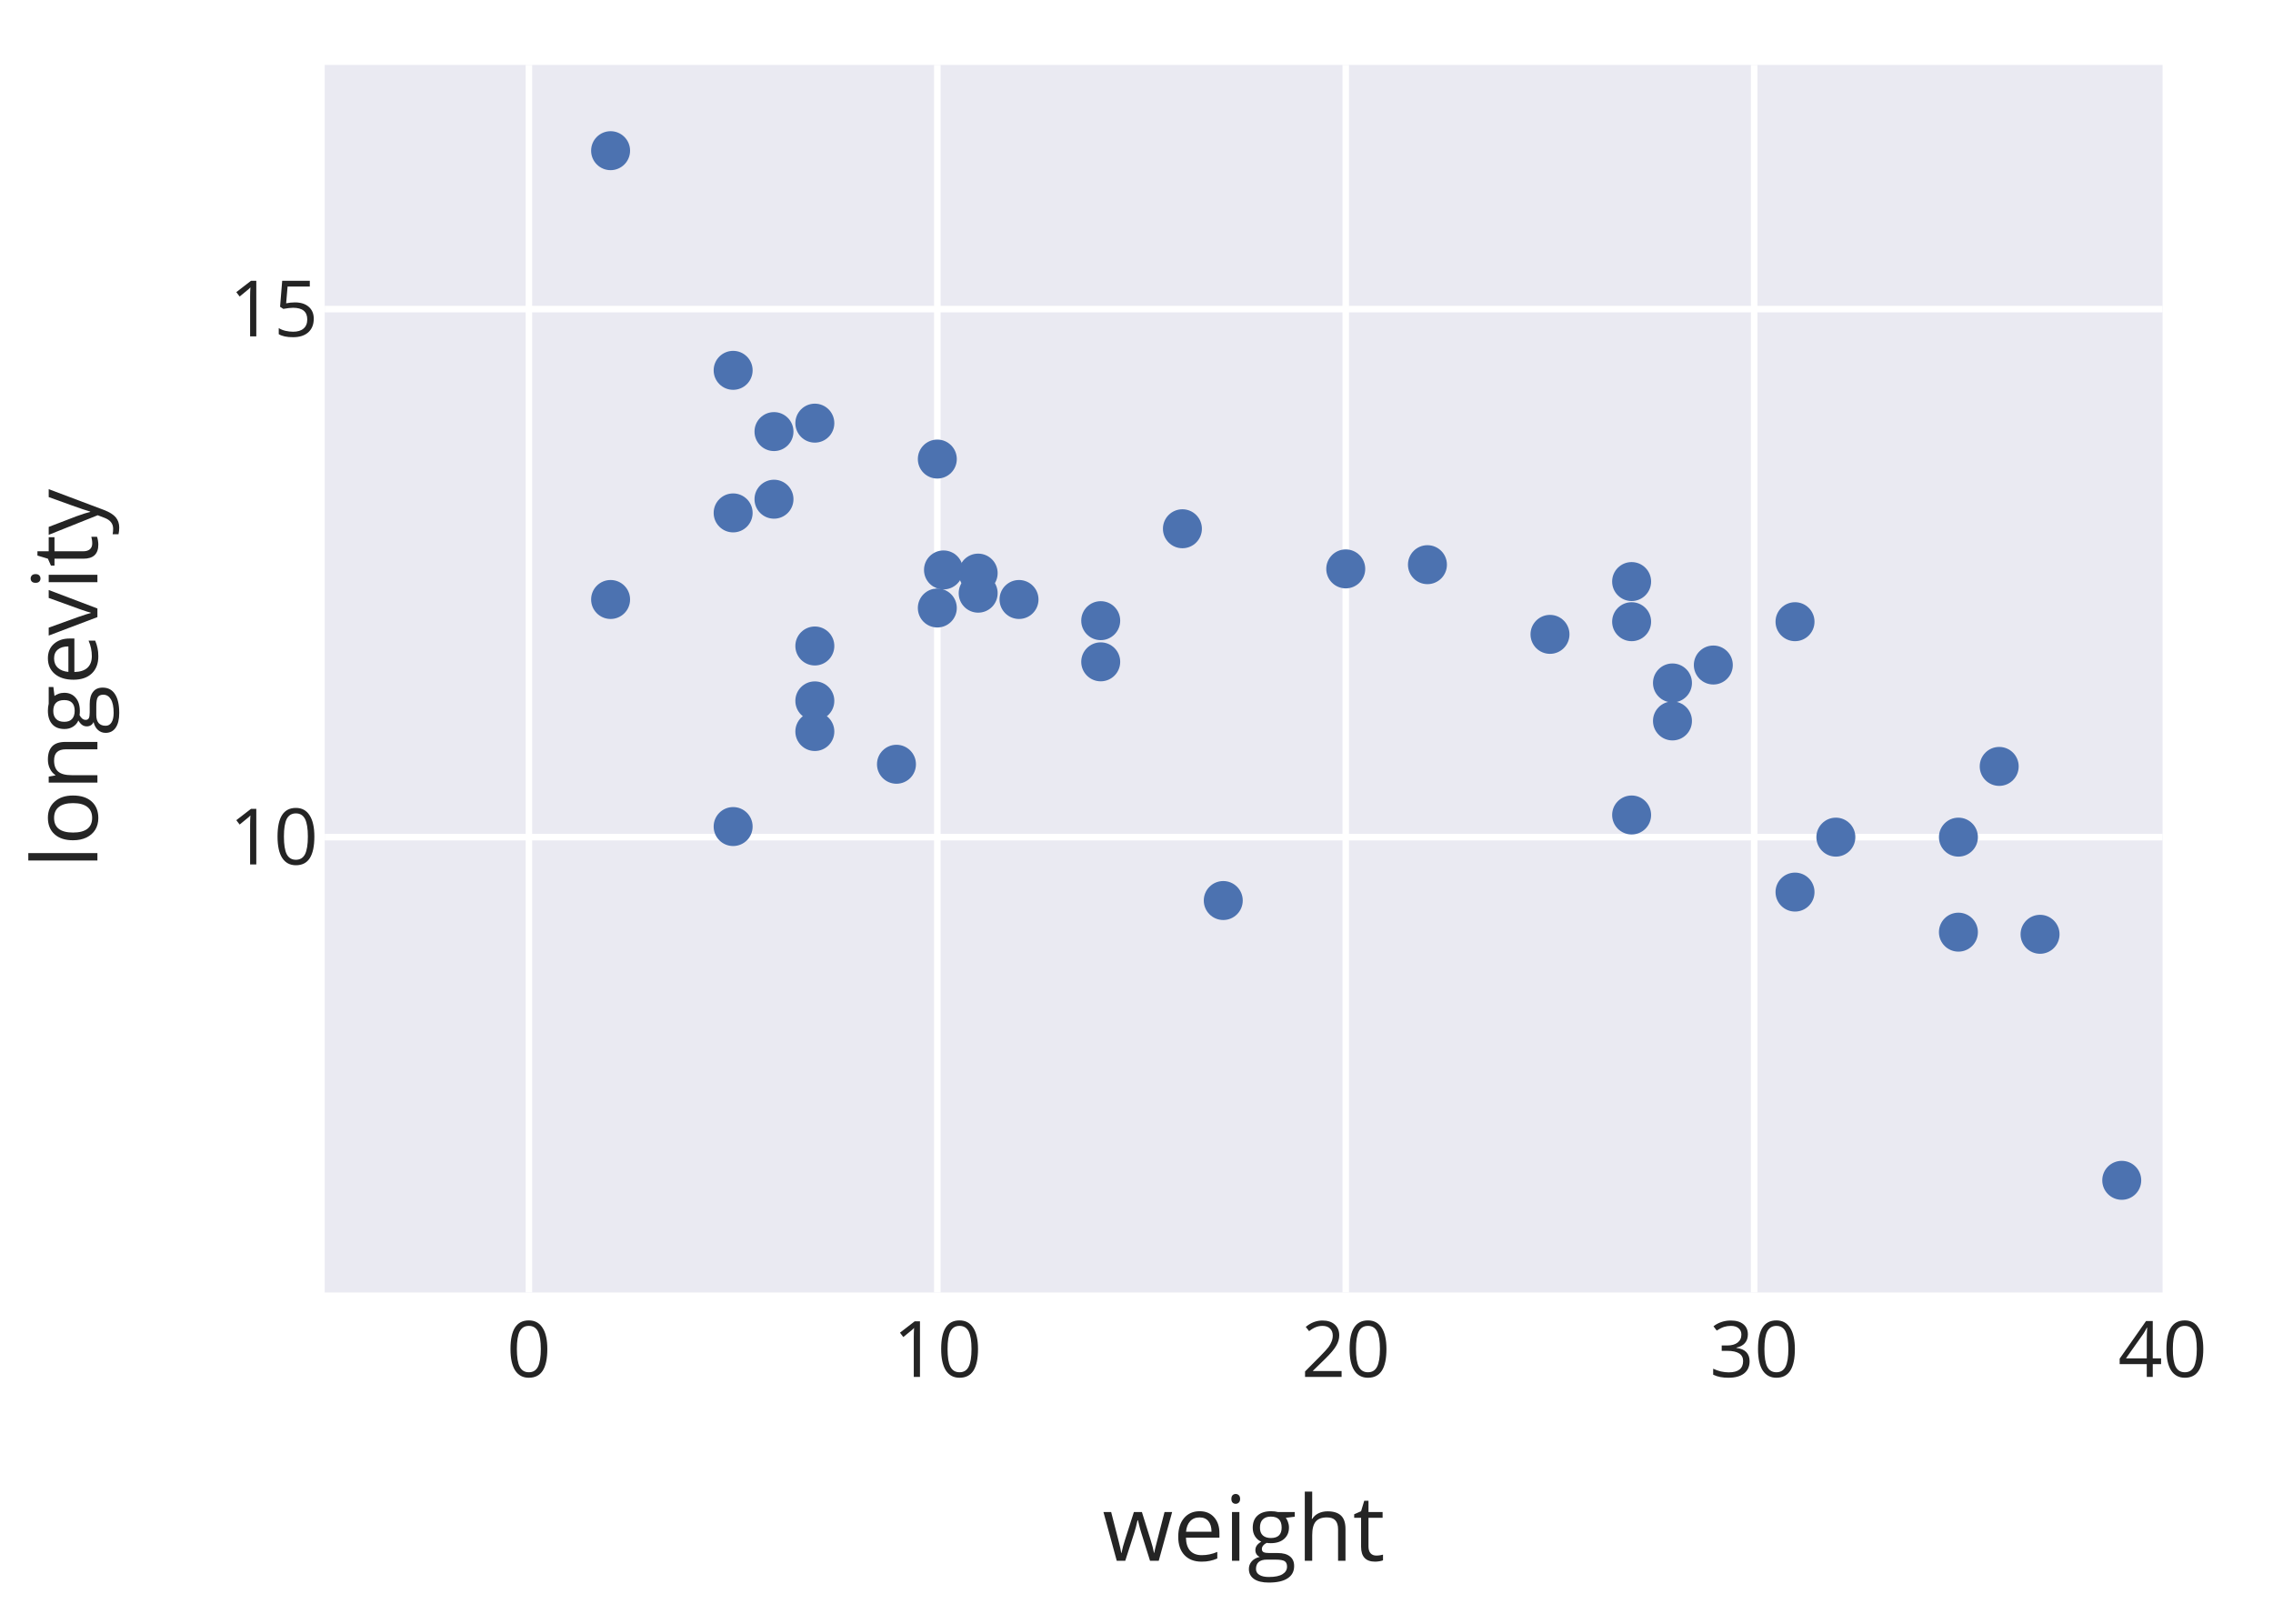
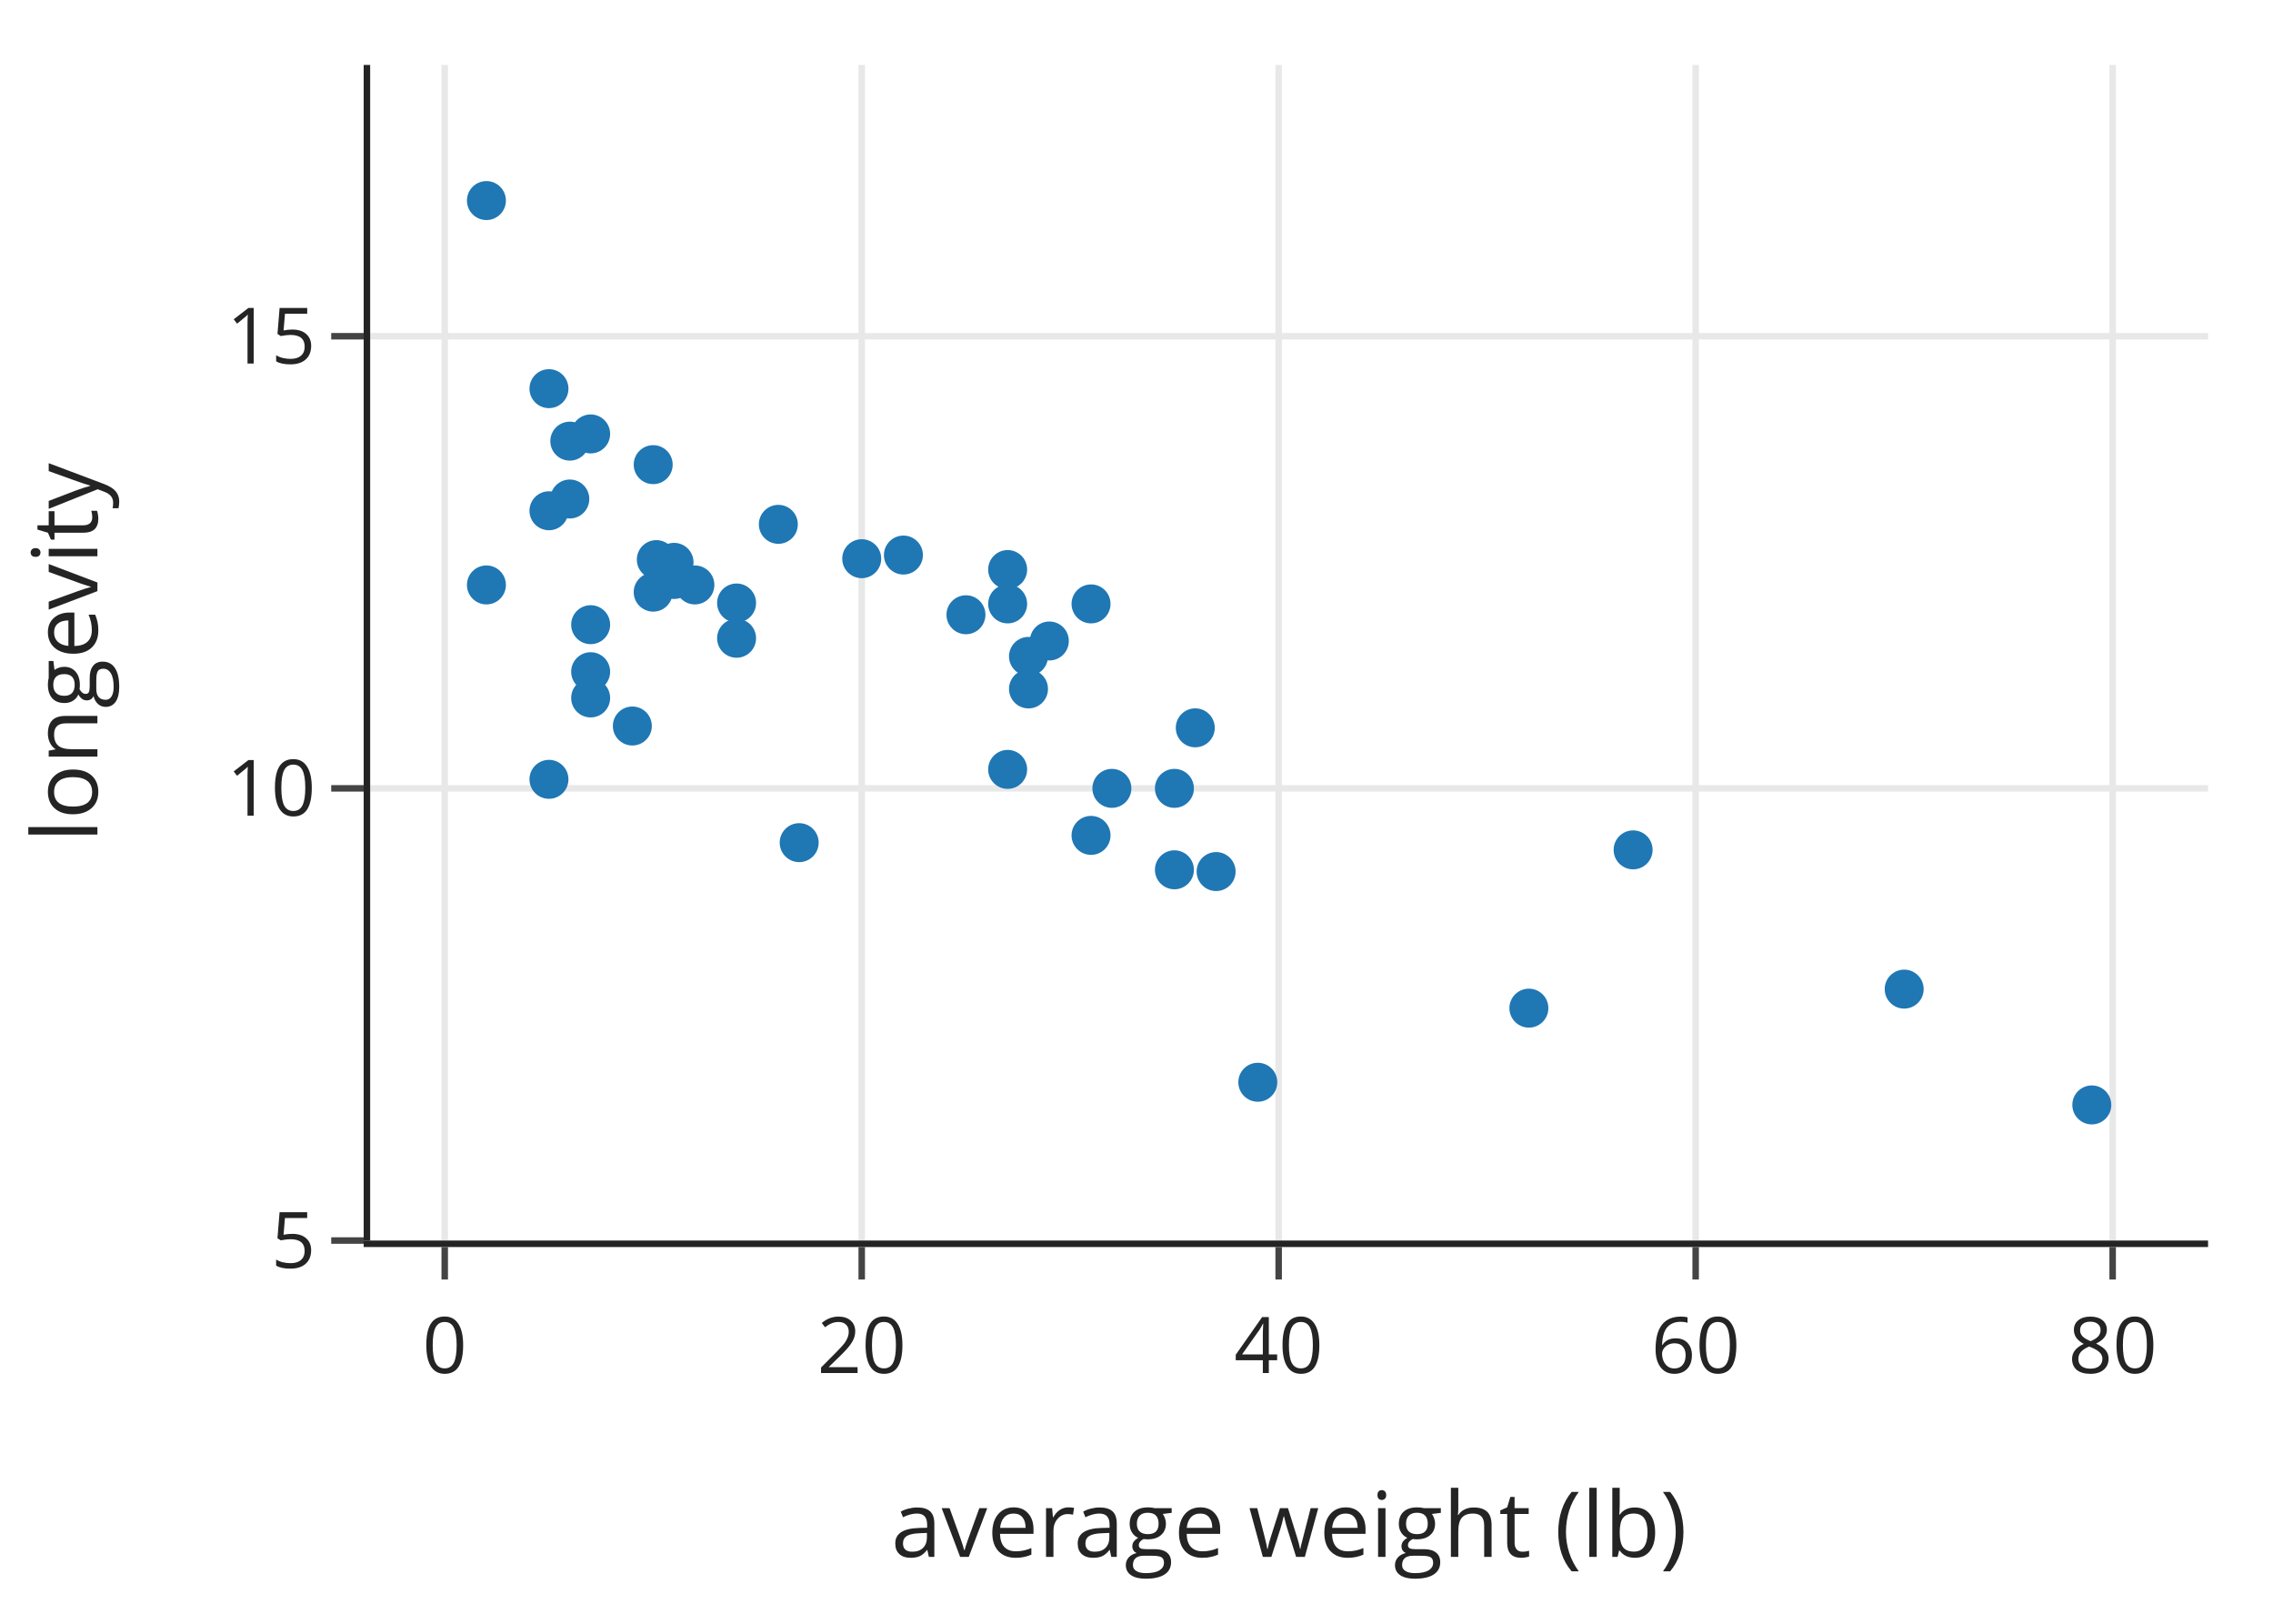
<svg xmlns="http://www.w3.org/2000/svg" class="main-svg" width="350" height="250" style="" viewBox="0 0 350 250">
  <rect x="0" y="0" width="350" height="250" style="fill: rgb(255, 255, 255); fill-opacity: 1;" />
-   <defs id="defs-06f11a">
+   <defs id="defs-5ee3a8">
    <g class="clips">
-       <clipPath id="clip06f11axyplot" class="plotclip">
-         <rect width="283" height="189" />
+       <clipPath id="clip5ee3a8xyplot" class="plotclip">
+         <rect width="283" height="181" />
      </clipPath>
-       <clipPath class="axesclip" id="clip06f11ax">
-         <rect x="50" y="0" width="283" height="250" />
+       <clipPath class="axesclip" id="clip5ee3a8x">
+         <rect x="57" y="0" width="283" height="250" />
      </clipPath>
-       <clipPath class="axesclip" id="clip06f11ay">
-         <rect x="0" y="10" width="350" height="189" />
+       <clipPath class="axesclip" id="clip5ee3a8y">
+         <rect x="0" y="10" width="350" height="181" />
      </clipPath>
-       <clipPath class="axesclip" id="clip06f11axy">
-         <rect x="50" y="10" width="283" height="189" />
+       <clipPath class="axesclip" id="clip5ee3a8xy">
+         <rect x="57" y="10" width="283" height="181" />
      </clipPath>
    </g>
    <g class="gradients" />
    <g class="patterns" />
  </defs>
-   <g class="bglayer">
-     <rect class="bg" x="50" y="10" width="283" height="189" style="fill: rgb(234, 234, 242); fill-opacity: 1; stroke-width: 0;" />
-   </g>
+   <g class="bglayer" />
  <g class="layer-below">
    <g class="imagelayer" />
    <g class="shapelayer" />
  </g>
  <g class="cartesianlayer">
    <g class="subplot xy">
      <g class="layer-subplot">
        <g class="shapelayer" />
        <g class="imagelayer" />
      </g>
      <g class="gridlayer">
        <g class="x">
-           <path class="xgrid crisp" transform="translate(144.33,0)" d="M0,10v189" style="stroke: rgb(255, 255, 255); stroke-opacity: 1; stroke-width: 1px;" />
-           <path class="xgrid crisp" transform="translate(207.22,0)" d="M0,10v189" style="stroke: rgb(255, 255, 255); stroke-opacity: 1; stroke-width: 1px;" />
-           <path class="xgrid crisp" transform="translate(270.11,0)" d="M0,10v189" style="stroke: rgb(255, 255, 255); stroke-opacity: 1; stroke-width: 1px;" />
+           <path class="xgrid crisp" transform="translate(68.48,0)" d="M0,10v181" style="stroke: rgb(232, 232, 232); stroke-opacity: 1; stroke-width: 1px;" />
+           <path class="xgrid crisp" transform="translate(132.69,0)" d="M0,10v181" style="stroke: rgb(232, 232, 232); stroke-opacity: 1; stroke-width: 1px;" />
+           <path class="xgrid crisp" transform="translate(196.89,0)" d="M0,10v181" style="stroke: rgb(232, 232, 232); stroke-opacity: 1; stroke-width: 1px;" />
+           <path class="xgrid crisp" transform="translate(261.1,0)" d="M0,10v181" style="stroke: rgb(232, 232, 232); stroke-opacity: 1; stroke-width: 1px;" />
+           <path class="xgrid crisp" transform="translate(325.31,0)" d="M0,10v181" style="stroke: rgb(232, 232, 232); stroke-opacity: 1; stroke-width: 1px;" />
        </g>
        <g class="y">
-           <path class="ygrid crisp" transform="translate(0,128.89)" d="M50,0h283" style="stroke: rgb(255, 255, 255); stroke-opacity: 1; stroke-width: 1px;" />
-           <path class="ygrid crisp" transform="translate(0,47.59)" d="M50,0h283" style="stroke: rgb(255, 255, 255); stroke-opacity: 1; stroke-width: 1px;" />
+           <path class="ygrid crisp" transform="translate(0,121.38)" d="M57,0h283" style="stroke: rgb(232, 232, 232); stroke-opacity: 1; stroke-width: 1px;" />
+           <path class="ygrid crisp" transform="translate(0,51.77)" d="M57,0h283" style="stroke: rgb(232, 232, 232); stroke-opacity: 1; stroke-width: 1px;" />
        </g>
      </g>
-       <g class="zerolinelayer">
-         <path class="xzl zl crisp" transform="translate(81.44,0)" d="M0,10v189" style="stroke: rgb(255, 255, 255); stroke-opacity: 1; stroke-width: 1px;" />
-       </g>
+       <g class="zerolinelayer" />
      <path class="xlines-below" />
      <path class="ylines-below" />
      <g class="overlines-below" />
      <g class="xaxislayer-below" />
      <g class="yaxislayer-below" />
      <g class="overaxes-below" />
-       <g class="plot" transform="translate(50,10)" clip-path="url(#clip06f11axyplot)">
+       <g class="plot" transform="translate(57,10)" clip-path="url(#clip5ee3a8xyplot)">
        <g class="scatterlayer mlayer">
-           <g class="trace scatter trace518eb1" style="stroke-miterlimit: 2; opacity: 1;">
+           <g class="trace scatter trace9e1ac5" style="stroke-miterlimit: 2; opacity: 1;">
            <g class="fills" />
            <g class="errorbars" />
            <g class="lines" />
            <g class="points">
-               <path class="point" transform="translate(132.07,71.41)" d="M3,0A3,3 0 1,1 0,-3A3,3 0 0,1 3,0Z" style="opacity: 1; stroke-width: 0px; fill: rgb(76, 114, 176); fill-opacity: 1;" />
-               <path class="point" transform="translate(69.18,56.45)" d="M3,0A3,3 0 1,1 0,-3A3,3 0 0,1 3,0Z" style="opacity: 1; stroke-width: 0px; fill: rgb(76, 114, 176); fill-opacity: 1;" />
-               <path class="point" transform="translate(119.49,91.9)" d="M3,0A3,3 0 1,1 0,-3A3,3 0 0,1 3,0Z" style="opacity: 1; stroke-width: 0px; fill: rgb(76, 114, 176); fill-opacity: 1;" />
-               <path class="point" transform="translate(100.62,78.24)" d="M3,0A3,3 0 1,1 0,-3A3,3 0 0,1 3,0Z" style="opacity: 1; stroke-width: 0px; fill: rgb(76, 114, 176); fill-opacity: 1;" />
-               <path class="point" transform="translate(95.28,77.75)" d="M3,0A3,3 0 1,1 0,-3A3,3 0 0,1 3,0Z" style="opacity: 1; stroke-width: 0px; fill: rgb(76, 114, 176); fill-opacity: 1;" />
-               <path class="point" transform="translate(169.8,76.94)" d="M3,0A3,3 0 1,1 0,-3A3,3 0 0,1 3,0Z" style="opacity: 1; stroke-width: 0px; fill: rgb(76, 114, 176); fill-opacity: 1;" />
-               <path class="point" transform="translate(75.47,55.15)" d="M3,0A3,3 0 1,1 0,-3A3,3 0 0,1 3,0Z" style="opacity: 1; stroke-width: 0px; fill: rgb(76, 114, 176); fill-opacity: 1;" />
-               <path class="point" transform="translate(75.47,89.46)" d="M3,0A3,3 0 1,1 0,-3A3,3 0 0,1 3,0Z" style="opacity: 1; stroke-width: 0px; fill: rgb(76, 114, 176); fill-opacity: 1;" />
-               <path class="point" transform="translate(44.02,13.2)" d="M3,0A3,3 0 1,1 0,-3A3,3 0 0,1 3,0Z" style="opacity: 1; stroke-width: 0px; fill: rgb(76, 114, 176); fill-opacity: 1;" />
-               <path class="point" transform="translate(157.22,77.59)" d="M3,0A3,3 0 1,1 0,-3A3,3 0 0,1 3,0Z" style="opacity: 1; stroke-width: 0px; fill: rgb(76, 114, 176); fill-opacity: 1;" />
-               <path class="point" transform="translate(207.53,95.15)" d="M3,0A3,3 0 1,1 0,-3A3,3 0 0,1 3,0Z" style="opacity: 1; stroke-width: 0px; fill: rgb(76, 114, 176); fill-opacity: 1;" />
-               <path class="point" transform="translate(201.24,79.54)" d="M3,0A3,3 0 1,1 0,-3A3,3 0 0,1 3,0Z" style="opacity: 1; stroke-width: 0px; fill: rgb(76, 114, 176); fill-opacity: 1;" />
-               <path class="point" transform="translate(62.89,47.02)" d="M3,0A3,3 0 1,1 0,-3A3,3 0 0,1 3,0Z" style="opacity: 1; stroke-width: 0px; fill: rgb(76, 114, 176); fill-opacity: 1;" />
-               <path class="point" transform="translate(226.4,85.72)" d="M3,0A3,3 0 1,1 0,-3A3,3 0 0,1 3,0Z" style="opacity: 1; stroke-width: 0px; fill: rgb(76, 114, 176); fill-opacity: 1;" />
-               <path class="point" transform="translate(44.02,82.3)" d="M3,0A3,3 0 1,1 0,-3A3,3 0 0,1 3,0Z" style="opacity: 1; stroke-width: 0px; fill: rgb(76, 114, 176); fill-opacity: 1;" />
-               <path class="point" transform="translate(69.18,66.86)" d="M3,0A3,3 0 1,1 0,-3A3,3 0 0,1 3,0Z" style="opacity: 1; stroke-width: 0px; fill: rgb(76, 114, 176); fill-opacity: 1;" />
-               <path class="point" transform="translate(213.82,92.39)" d="M3,0A3,3 0 1,1 0,-3A3,3 0 0,1 3,0Z" style="opacity: 1; stroke-width: 0px; fill: rgb(76, 114, 176); fill-opacity: 1;" />
-               <path class="point" transform="translate(201.24,85.72)" d="M3,0A3,3 0 1,1 0,-3A3,3 0 0,1 3,0Z" style="opacity: 1; stroke-width: 0px; fill: rgb(76, 114, 176); fill-opacity: 1;" />
-               <path class="point" transform="translate(226.4,127.35)" d="M3,0A3,3 0 1,1 0,-3A3,3 0 0,1 3,0Z" style="opacity: 1; stroke-width: 0px; fill: rgb(76, 114, 176); fill-opacity: 1;" />
-               <path class="point" transform="translate(100.62,81.33)" d="M3,0A3,3 0 1,1 0,-3A3,3 0 0,1 3,0Z" style="opacity: 1; stroke-width: 0px; fill: rgb(76, 114, 176); fill-opacity: 1;" />
-               <path class="point" transform="translate(207.53,101)" d="M3,0A3,3 0 1,1 0,-3A3,3 0 0,1 3,0Z" style="opacity: 1; stroke-width: 0px; fill: rgb(76, 114, 176); fill-opacity: 1;" />
-               <path class="point" transform="translate(75.47,102.63)" d="M3,0A3,3 0 1,1 0,-3A3,3 0 0,1 3,0Z" style="opacity: 1; stroke-width: 0px; fill: rgb(76, 114, 176); fill-opacity: 1;" />
-               <path class="point" transform="translate(62.89,68.97)" d="M3,0A3,3 0 1,1 0,-3A3,3 0 0,1 3,0Z" style="opacity: 1; stroke-width: 0px; fill: rgb(76, 114, 176); fill-opacity: 1;" />
-               <path class="point" transform="translate(62.89,117.26)" d="M3,0A3,3 0 1,1 0,-3A3,3 0 0,1 3,0Z" style="opacity: 1; stroke-width: 0px; fill: rgb(76, 114, 176); fill-opacity: 1;" />
-               <path class="point" transform="translate(75.47,97.91)" d="M3,0A3,3 0 1,1 0,-3A3,3 0 0,1 3,0Z" style="opacity: 1; stroke-width: 0px; fill: rgb(76, 114, 176); fill-opacity: 1;" />
-               <path class="point" transform="translate(94.33,60.68)" d="M3,0A3,3 0 1,1 0,-3A3,3 0 0,1 3,0Z" style="opacity: 1; stroke-width: 0px; fill: rgb(76, 114, 176); fill-opacity: 1;" />
-               <path class="point" transform="translate(119.49,85.56)" d="M3,0A3,3 0 1,1 0,-3A3,3 0 0,1 3,0Z" style="opacity: 1; stroke-width: 0px; fill: rgb(76, 114, 176); fill-opacity: 1;" />
-               <path class="point" transform="translate(106.91,82.3)" d="M3,0A3,3 0 1,1 0,-3A3,3 0 0,1 3,0Z" style="opacity: 1; stroke-width: 0px; fill: rgb(76, 114, 176); fill-opacity: 1;" />
-               <path class="point" transform="translate(232.69,118.89)" d="M3,0A3,3 0 1,1 0,-3A3,3 0 0,1 3,0Z" style="opacity: 1; stroke-width: 0px; fill: rgb(76, 114, 176); fill-opacity: 1;" />
-               <path class="point" transform="translate(94.33,83.61)" d="M3,0A3,3 0 1,1 0,-3A3,3 0 0,1 3,0Z" style="opacity: 1; stroke-width: 0px; fill: rgb(76, 114, 176); fill-opacity: 1;" />
-               <path class="point" transform="translate(251.56,118.89)" d="M3,0A3,3 0 1,1 0,-3A3,3 0 0,1 3,0Z" style="opacity: 1; stroke-width: 0px; fill: rgb(76, 114, 176); fill-opacity: 1;" />
-               <path class="point" transform="translate(88.04,107.67)" d="M3,0A3,3 0 1,1 0,-3A3,3 0 0,1 3,0Z" style="opacity: 1; stroke-width: 0px; fill: rgb(76, 114, 176); fill-opacity: 1;" />
-               <path class="point" transform="translate(138.36,128.65)" d="M3,0A3,3 0 1,1 0,-3A3,3 0 0,1 3,0Z" style="opacity: 1; stroke-width: 0px; fill: rgb(76, 114, 176); fill-opacity: 1;" />
-               <path class="point" transform="translate(188.67,87.67)" d="M3,0A3,3 0 1,1 0,-3A3,3 0 0,1 3,0Z" style="opacity: 1; stroke-width: 0px; fill: rgb(76, 114, 176); fill-opacity: 1;" />
-               <path class="point" transform="translate(389.91,129.95)" d="M3,0A3,3 0 1,1 0,-3A3,3 0 0,1 3,0Z" style="opacity: 1; stroke-width: 0px; fill: rgb(76, 114, 176); fill-opacity: 1;" />
-               <path class="point" transform="translate(251.56,133.52)" d="M3,0A3,3 0 1,1 0,-3A3,3 0 0,1 3,0Z" style="opacity: 1; stroke-width: 0px; fill: rgb(76, 114, 176); fill-opacity: 1;" />
-               <path class="point" transform="translate(264.13,133.85)" d="M3,0A3,3 0 1,1 0,-3A3,3 0 0,1 3,0Z" style="opacity: 1; stroke-width: 0px; fill: rgb(76, 114, 176); fill-opacity: 1;" />
-               <path class="point" transform="translate(201.24,115.48)" d="M3,0A3,3 0 1,1 0,-3A3,3 0 0,1 3,0Z" style="opacity: 1; stroke-width: 0px; fill: rgb(76, 114, 176); fill-opacity: 1;" />
-               <path class="point" transform="translate(257.84,108)" d="M3,0A3,3 0 1,1 0,-3A3,3 0 0,1 3,0Z" style="opacity: 1; stroke-width: 0px; fill: rgb(76, 114, 176); fill-opacity: 1;" />
-               <path class="point" transform="translate(276.71,171.73)" d="M3,0A3,3 0 1,1 0,-3A3,3 0 0,1 3,0Z" style="opacity: 1; stroke-width: 0px; fill: rgb(76, 114, 176); fill-opacity: 1;" />
-               <path class="point" transform="translate(358.47,158.4)" d="M3,0A3,3 0 1,1 0,-3A3,3 0 0,1 3,0Z" style="opacity: 1; stroke-width: 0px; fill: rgb(76, 114, 176); fill-opacity: 1;" />
-               <path class="point" transform="translate(528.27,175.8)" d="M3,0A3,3 0 1,1 0,-3A3,3 0 0,1 3,0Z" style="opacity: 1; stroke-width: 0px; fill: rgb(76, 114, 176); fill-opacity: 1;" />
-               <path class="point" transform="translate(471.67,154.99)" d="M3,0A3,3 0 1,1 0,-3A3,3 0 0,1 3,0Z" style="opacity: 1; stroke-width: 0px; fill: rgb(76, 114, 176); fill-opacity: 1;" />
+               <path class="point" transform="translate(62.85,70.73)" d="M3,0A3,3 0 1,1 0,-3A3,3 0 0,1 3,0Z" style="opacity: 1; stroke-width: 0px; fill: rgb(31, 119, 180); fill-opacity: 1;" />
+               <path class="point" transform="translate(30.74,57.92)" d="M3,0A3,3 0 1,1 0,-3A3,3 0 0,1 3,0Z" style="opacity: 1; stroke-width: 0px; fill: rgb(31, 119, 180); fill-opacity: 1;" />
+               <path class="point" transform="translate(56.42,88.27)" d="M3,0A3,3 0 1,1 0,-3A3,3 0 0,1 3,0Z" style="opacity: 1; stroke-width: 0px; fill: rgb(31, 119, 180); fill-opacity: 1;" />
+               <path class="point" transform="translate(46.79,76.58)" d="M3,0A3,3 0 1,1 0,-3A3,3 0 0,1 3,0Z" style="opacity: 1; stroke-width: 0px; fill: rgb(31, 119, 180); fill-opacity: 1;" />
+               <path class="point" transform="translate(44.06,76.16)" d="M3,0A3,3 0 1,1 0,-3A3,3 0 0,1 3,0Z" style="opacity: 1; stroke-width: 0px; fill: rgb(31, 119, 180); fill-opacity: 1;" />
+               <path class="point" transform="translate(82.11,75.46)" d="M3,0A3,3 0 1,1 0,-3A3,3 0 0,1 3,0Z" style="opacity: 1; stroke-width: 0px; fill: rgb(31, 119, 180); fill-opacity: 1;" />
+               <path class="point" transform="translate(33.95,56.81)" d="M3,0A3,3 0 1,1 0,-3A3,3 0 0,1 3,0Z" style="opacity: 1; stroke-width: 0px; fill: rgb(31, 119, 180); fill-opacity: 1;" />
+               <path class="point" transform="translate(33.95,86.18)" d="M3,0A3,3 0 1,1 0,-3A3,3 0 0,1 3,0Z" style="opacity: 1; stroke-width: 0px; fill: rgb(31, 119, 180); fill-opacity: 1;" />
+               <path class="point" transform="translate(17.9,20.88)" d="M3,0A3,3 0 1,1 0,-3A3,3 0 0,1 3,0Z" style="opacity: 1; stroke-width: 0px; fill: rgb(31, 119, 180); fill-opacity: 1;" />
+               <path class="point" transform="translate(75.69,76.02)" d="M3,0A3,3 0 1,1 0,-3A3,3 0 0,1 3,0Z" style="opacity: 1; stroke-width: 0px; fill: rgb(31, 119, 180); fill-opacity: 1;" />
+               <path class="point" transform="translate(101.37,91.06)" d="M3,0A3,3 0 1,1 0,-3A3,3 0 0,1 3,0Z" style="opacity: 1; stroke-width: 0px; fill: rgb(31, 119, 180); fill-opacity: 1;" />
+               <path class="point" transform="translate(98.16,77.69)" d="M3,0A3,3 0 1,1 0,-3A3,3 0 0,1 3,0Z" style="opacity: 1; stroke-width: 0px; fill: rgb(31, 119, 180); fill-opacity: 1;" />
+               <path class="point" transform="translate(27.53,49.84)" d="M3,0A3,3 0 1,1 0,-3A3,3 0 0,1 3,0Z" style="opacity: 1; stroke-width: 0px; fill: rgb(31, 119, 180); fill-opacity: 1;" />
+               <path class="point" transform="translate(111,82.98)" d="M3,0A3,3 0 1,1 0,-3A3,3 0 0,1 3,0Z" style="opacity: 1; stroke-width: 0px; fill: rgb(31, 119, 180); fill-opacity: 1;" />
+               <path class="point" transform="translate(17.9,80.06)" d="M3,0A3,3 0 1,1 0,-3A3,3 0 0,1 3,0Z" style="opacity: 1; stroke-width: 0px; fill: rgb(31, 119, 180); fill-opacity: 1;" />
+               <path class="point" transform="translate(30.74,66.83)" d="M3,0A3,3 0 1,1 0,-3A3,3 0 0,1 3,0Z" style="opacity: 1; stroke-width: 0px; fill: rgb(31, 119, 180); fill-opacity: 1;" />
+               <path class="point" transform="translate(104.58,88.69)" d="M3,0A3,3 0 1,1 0,-3A3,3 0 0,1 3,0Z" style="opacity: 1; stroke-width: 0px; fill: rgb(31, 119, 180); fill-opacity: 1;" />
+               <path class="point" transform="translate(98.16,82.98)" d="M3,0A3,3 0 1,1 0,-3A3,3 0 0,1 3,0Z" style="opacity: 1; stroke-width: 0px; fill: rgb(31, 119, 180); fill-opacity: 1;" />
+               <path class="point" transform="translate(111,118.62)" d="M3,0A3,3 0 1,1 0,-3A3,3 0 0,1 3,0Z" style="opacity: 1; stroke-width: 0px; fill: rgb(31, 119, 180); fill-opacity: 1;" />
+               <path class="point" transform="translate(46.79,79.22)" d="M3,0A3,3 0 1,1 0,-3A3,3 0 0,1 3,0Z" style="opacity: 1; stroke-width: 0px; fill: rgb(31, 119, 180); fill-opacity: 1;" />
+               <path class="point" transform="translate(101.37,96.07)" d="M3,0A3,3 0 1,1 0,-3A3,3 0 0,1 3,0Z" style="opacity: 1; stroke-width: 0px; fill: rgb(31, 119, 180); fill-opacity: 1;" />
+               <path class="point" transform="translate(33.95,97.46)" d="M3,0A3,3 0 1,1 0,-3A3,3 0 0,1 3,0Z" style="opacity: 1; stroke-width: 0px; fill: rgb(31, 119, 180); fill-opacity: 1;" />
+               <path class="point" transform="translate(27.53,68.64)" d="M3,0A3,3 0 1,1 0,-3A3,3 0 0,1 3,0Z" style="opacity: 1; stroke-width: 0px; fill: rgb(31, 119, 180); fill-opacity: 1;" />
+               <path class="point" transform="translate(27.53,109.99)" d="M3,0A3,3 0 1,1 0,-3A3,3 0 0,1 3,0Z" style="opacity: 1; stroke-width: 0px; fill: rgb(31, 119, 180); fill-opacity: 1;" />
+               <path class="point" transform="translate(33.95,93.42)" d="M3,0A3,3 0 1,1 0,-3A3,3 0 0,1 3,0Z" style="opacity: 1; stroke-width: 0px; fill: rgb(31, 119, 180); fill-opacity: 1;" />
+               <path class="point" transform="translate(43.58,61.54)" d="M3,0A3,3 0 1,1 0,-3A3,3 0 0,1 3,0Z" style="opacity: 1; stroke-width: 0px; fill: rgb(31, 119, 180); fill-opacity: 1;" />
+               <path class="point" transform="translate(56.42,82.84)" d="M3,0A3,3 0 1,1 0,-3A3,3 0 0,1 3,0Z" style="opacity: 1; stroke-width: 0px; fill: rgb(31, 119, 180); fill-opacity: 1;" />
+               <path class="point" transform="translate(50,80.06)" d="M3,0A3,3 0 1,1 0,-3A3,3 0 0,1 3,0Z" style="opacity: 1; stroke-width: 0px; fill: rgb(31, 119, 180); fill-opacity: 1;" />
+               <path class="point" transform="translate(114.21,111.38)" d="M3,0A3,3 0 1,1 0,-3A3,3 0 0,1 3,0Z" style="opacity: 1; stroke-width: 0px; fill: rgb(31, 119, 180); fill-opacity: 1;" />
+               <path class="point" transform="translate(43.58,81.17)" d="M3,0A3,3 0 1,1 0,-3A3,3 0 0,1 3,0Z" style="opacity: 1; stroke-width: 0px; fill: rgb(31, 119, 180); fill-opacity: 1;" />
+               <path class="point" transform="translate(123.84,111.38)" d="M3,0A3,3 0 1,1 0,-3A3,3 0 0,1 3,0Z" style="opacity: 1; stroke-width: 0px; fill: rgb(31, 119, 180); fill-opacity: 1;" />
+               <path class="point" transform="translate(40.37,101.78)" d="M3,0A3,3 0 1,1 0,-3A3,3 0 0,1 3,0Z" style="opacity: 1; stroke-width: 0px; fill: rgb(31, 119, 180); fill-opacity: 1;" />
+               <path class="point" transform="translate(66.06,119.74)" d="M3,0A3,3 0 1,1 0,-3A3,3 0 0,1 3,0Z" style="opacity: 1; stroke-width: 0px; fill: rgb(31, 119, 180); fill-opacity: 1;" />
+               <path class="point" transform="translate(91.74,84.65)" d="M3,0A3,3 0 1,1 0,-3A3,3 0 0,1 3,0Z" style="opacity: 1; stroke-width: 0px; fill: rgb(31, 119, 180); fill-opacity: 1;" />
+               <path class="point" transform="translate(194.47,120.85)" d="M3,0A3,3 0 1,1 0,-3A3,3 0 0,1 3,0Z" style="opacity: 1; stroke-width: 0px; fill: rgb(31, 119, 180); fill-opacity: 1;" />
+               <path class="point" transform="translate(123.84,123.92)" d="M3,0A3,3 0 1,1 0,-3A3,3 0 0,1 3,0Z" style="opacity: 1; stroke-width: 0px; fill: rgb(31, 119, 180); fill-opacity: 1;" />
+               <path class="point" transform="translate(130.26,124.19)" d="M3,0A3,3 0 1,1 0,-3A3,3 0 0,1 3,0Z" style="opacity: 1; stroke-width: 0px; fill: rgb(31, 119, 180); fill-opacity: 1;" />
+               <path class="point" transform="translate(98.16,108.46)" d="M3,0A3,3 0 1,1 0,-3A3,3 0 0,1 3,0Z" style="opacity: 1; stroke-width: 0px; fill: rgb(31, 119, 180); fill-opacity: 1;" />
+               <path class="point" transform="translate(127.05,102.06)" d="M3,0A3,3 0 1,1 0,-3A3,3 0 0,1 3,0Z" style="opacity: 1; stroke-width: 0px; fill: rgb(31, 119, 180); fill-opacity: 1;" />
+               <path class="point" transform="translate(136.68,156.63)" d="M3,0A3,3 0 1,1 0,-3A3,3 0 0,1 3,0Z" style="opacity: 1; stroke-width: 0px; fill: rgb(31, 119, 180); fill-opacity: 1;" />
+               <path class="point" transform="translate(178.42,145.22)" d="M3,0A3,3 0 1,1 0,-3A3,3 0 0,1 3,0Z" style="opacity: 1; stroke-width: 0px; fill: rgb(31, 119, 180); fill-opacity: 1;" />
+               <path class="point" transform="translate(265.1,160.12)" d="M3,0A3,3 0 1,1 0,-3A3,3 0 0,1 3,0Z" style="opacity: 1; stroke-width: 0px; fill: rgb(31, 119, 180); fill-opacity: 1;" />
+               <path class="point" transform="translate(236.21,142.29)" d="M3,0A3,3 0 1,1 0,-3A3,3 0 0,1 3,0Z" style="opacity: 1; stroke-width: 0px; fill: rgb(31, 119, 180); fill-opacity: 1;" />
            </g>
            <g class="text" />
          </g>
        </g>
      </g>
      <g class="overplot" />
-       <path class="xlines-above crisp" d="M0,0" style="fill: none;" />
-       <path class="ylines-above crisp" d="M0,0" style="fill: none;" />
+       <path class="xlines-above crisp" d="M56,191.5H340" style="fill: none; stroke-width: 1px; stroke: rgb(36, 36, 36); stroke-opacity: 1;" />
+       <path class="ylines-above crisp" d="M56.5,10V191" style="fill: none; stroke-width: 1px; stroke: rgb(36, 36, 36); stroke-opacity: 1;" />
      <g class="overlines-above" />
      <g class="xaxislayer-above">
+         <path class="xtick ticks crisp" d="M0,192v5" transform="translate(68.48,0)" style="stroke: rgb(68, 68, 68); stroke-opacity: 1; stroke-width: 1px;" />
+         <path class="xtick ticks crisp" d="M0,192v5" transform="translate(132.69,0)" style="stroke: rgb(68, 68, 68); stroke-opacity: 1; stroke-width: 1px;" />
+         <path class="xtick ticks crisp" d="M0,192v5" transform="translate(196.89,0)" style="stroke: rgb(68, 68, 68); stroke-opacity: 1; stroke-width: 1px;" />
+         <path class="xtick ticks crisp" d="M0,192v5" transform="translate(261.1,0)" style="stroke: rgb(68, 68, 68); stroke-opacity: 1; stroke-width: 1px;" />
+         <path class="xtick ticks crisp" d="M0,192v5" transform="translate(325.31,0)" style="stroke: rgb(68, 68, 68); stroke-opacity: 1; stroke-width: 1px;" />
        <g class="xtick">
-           <text text-anchor="middle" x="0" y="212" transform="translate(81.44,0)" style="font-family: 'Open Sans', verdana, arial, sans-serif; font-size: 12px; fill: rgb(36, 36, 36); fill-opacity: 1; white-space: pre; opacity: 1;">0</text>
+           <text text-anchor="middle" x="0" y="211.4" transform="translate(68.48,0)" style="font-family: 'Open Sans', verdana, arial, sans-serif; font-size: 12px; fill: rgb(36, 36, 36); fill-opacity: 1; white-space: pre; opacity: 1;">0</text>
        </g>
        <g class="xtick">
-           <text text-anchor="middle" x="0" y="212" style="font-family: 'Open Sans', verdana, arial, sans-serif; font-size: 12px; fill: rgb(36, 36, 36); fill-opacity: 1; white-space: pre; opacity: 1;" transform="translate(144.33,0)">10</text>
+           <text text-anchor="middle" x="0" y="211.4" style="font-family: 'Open Sans', verdana, arial, sans-serif; font-size: 12px; fill: rgb(36, 36, 36); fill-opacity: 1; white-space: pre; opacity: 1;" transform="translate(132.69,0)">20</text>
        </g>
        <g class="xtick">
-           <text text-anchor="middle" x="0" y="212" style="font-family: 'Open Sans', verdana, arial, sans-serif; font-size: 12px; fill: rgb(36, 36, 36); fill-opacity: 1; white-space: pre; opacity: 1;" transform="translate(207.22,0)">20</text>
+           <text text-anchor="middle" x="0" y="211.4" style="font-family: 'Open Sans', verdana, arial, sans-serif; font-size: 12px; fill: rgb(36, 36, 36); fill-opacity: 1; white-space: pre; opacity: 1;" transform="translate(196.89,0)">40</text>
        </g>
        <g class="xtick">
-           <text text-anchor="middle" x="0" y="212" style="font-family: 'Open Sans', verdana, arial, sans-serif; font-size: 12px; fill: rgb(36, 36, 36); fill-opacity: 1; white-space: pre; opacity: 1;" transform="translate(270.11,0)">30</text>
+           <text text-anchor="middle" x="0" y="211.4" style="font-family: 'Open Sans', verdana, arial, sans-serif; font-size: 12px; fill: rgb(36, 36, 36); fill-opacity: 1; white-space: pre; opacity: 1;" transform="translate(261.1,0)">60</text>
        </g>
        <g class="xtick">
-           <text text-anchor="middle" x="0" y="212" style="font-family: 'Open Sans', verdana, arial, sans-serif; font-size: 12px; fill: rgb(36, 36, 36); fill-opacity: 1; white-space: pre; opacity: 1;" transform="translate(333,0)">40</text>
+           <text text-anchor="middle" x="0" y="211.4" style="font-family: 'Open Sans', verdana, arial, sans-serif; font-size: 12px; fill: rgb(36, 36, 36); fill-opacity: 1; white-space: pre; opacity: 1;" transform="translate(325.31,0)">80</text>
        </g>
      </g>
      <g class="yaxislayer-above">
+         <path class="ytick ticks crisp" d="M56,0h-5" transform="translate(0,191)" style="stroke: rgb(68, 68, 68); stroke-opacity: 1; stroke-width: 1px;" />
+         <path class="ytick ticks crisp" d="M56,0h-5" transform="translate(0,121.38)" style="stroke: rgb(68, 68, 68); stroke-opacity: 1; stroke-width: 1px;" />
+         <path class="ytick ticks crisp" d="M56,0h-5" transform="translate(0,51.77)" style="stroke: rgb(68, 68, 68); stroke-opacity: 1; stroke-width: 1px;" />
        <g class="ytick">
-           <text text-anchor="end" x="49" y="4.2" transform="translate(0,128.89)" style="font-family: 'Open Sans', verdana, arial, sans-serif; font-size: 12px; fill: rgb(36, 36, 36); fill-opacity: 1; white-space: pre; opacity: 1;">10</text>
+           <text text-anchor="end" x="48.6" y="4.2" transform="translate(0,191)" style="font-family: 'Open Sans', verdana, arial, sans-serif; font-size: 12px; fill: rgb(36, 36, 36); fill-opacity: 1; white-space: pre; opacity: 1;">5</text>
        </g>
        <g class="ytick">
-           <text text-anchor="end" x="49" y="4.2" style="font-family: 'Open Sans', verdana, arial, sans-serif; font-size: 12px; fill: rgb(36, 36, 36); fill-opacity: 1; white-space: pre; opacity: 1;" transform="translate(0,47.59)">15</text>
+           <text text-anchor="end" x="48.6" y="4.2" style="font-family: 'Open Sans', verdana, arial, sans-serif; font-size: 12px; fill: rgb(36, 36, 36); fill-opacity: 1; white-space: pre; opacity: 1;" transform="translate(0,121.38)">10</text>
+         </g>
+         <g class="ytick">
+           <text text-anchor="end" x="48.6" y="4.2" style="font-family: 'Open Sans', verdana, arial, sans-serif; font-size: 12px; fill: rgb(36, 36, 36); fill-opacity: 1; white-space: pre; opacity: 1;" transform="translate(0,51.77)">15</text>
        </g>
      </g>
      <g class="overaxes-above" />
    </g>
  </g>
  <g class="polarlayer" />
  <g class="smithlayer" />
  <g class="ternarylayer" />
  <g class="geolayer" />
  <g class="funnelarealayer" />
  <g class="pielayer" />
  <g class="iciclelayer" />
  <g class="treemaplayer" />
  <g class="sunburstlayer" />
  <g class="glimages" />
-   <defs id="topdefs-06f11a">
+   <defs id="topdefs-5ee3a8">
    <g class="clips" />
  </defs>
  <g class="layer-above">
    <g class="imagelayer" />
    <g class="shapelayer" />
  </g>
  <g class="infolayer">
    <g class="g-gtitle" />
    <g class="g-xtitle">
-       <text class="xtitle" x="191.5" y="240.3" text-anchor="middle" style="font-family: 'Open Sans', verdana, arial, sans-serif; font-size: 14px; fill: rgb(36, 36, 36); opacity: 1; font-weight: normal; white-space: pre;">weight</text>
+       <text class="xtitle" x="198.5" y="239.706" text-anchor="middle" style="font-family: 'Open Sans', verdana, arial, sans-serif; font-size: 14px; fill: rgb(36, 36, 36); opacity: 1; font-weight: normal; white-space: pre;">average weight (lb)</text>
    </g>
-     <g class="g-ytitle" transform="translate(4.53418,0)">
-       <text class="ytitle" transform="rotate(-90,10.46563,104.5)" x="10.466" y="104.5" text-anchor="middle" style="font-family: 'Open Sans', verdana, arial, sans-serif; font-size: 14px; fill: rgb(36, 36, 36); opacity: 1; font-weight: normal; white-space: pre;">longevity</text>
+     <g class="g-ytitle" transform="translate(4.924805,0)">
+       <text class="ytitle" transform="rotate(-90,10.075,100.5)" x="10.075" y="100.5" text-anchor="middle" style="font-family: 'Open Sans', verdana, arial, sans-serif; font-size: 14px; fill: rgb(36, 36, 36); opacity: 1; font-weight: normal; white-space: pre;">longevity</text>
    </g>
  </g>
</svg>
